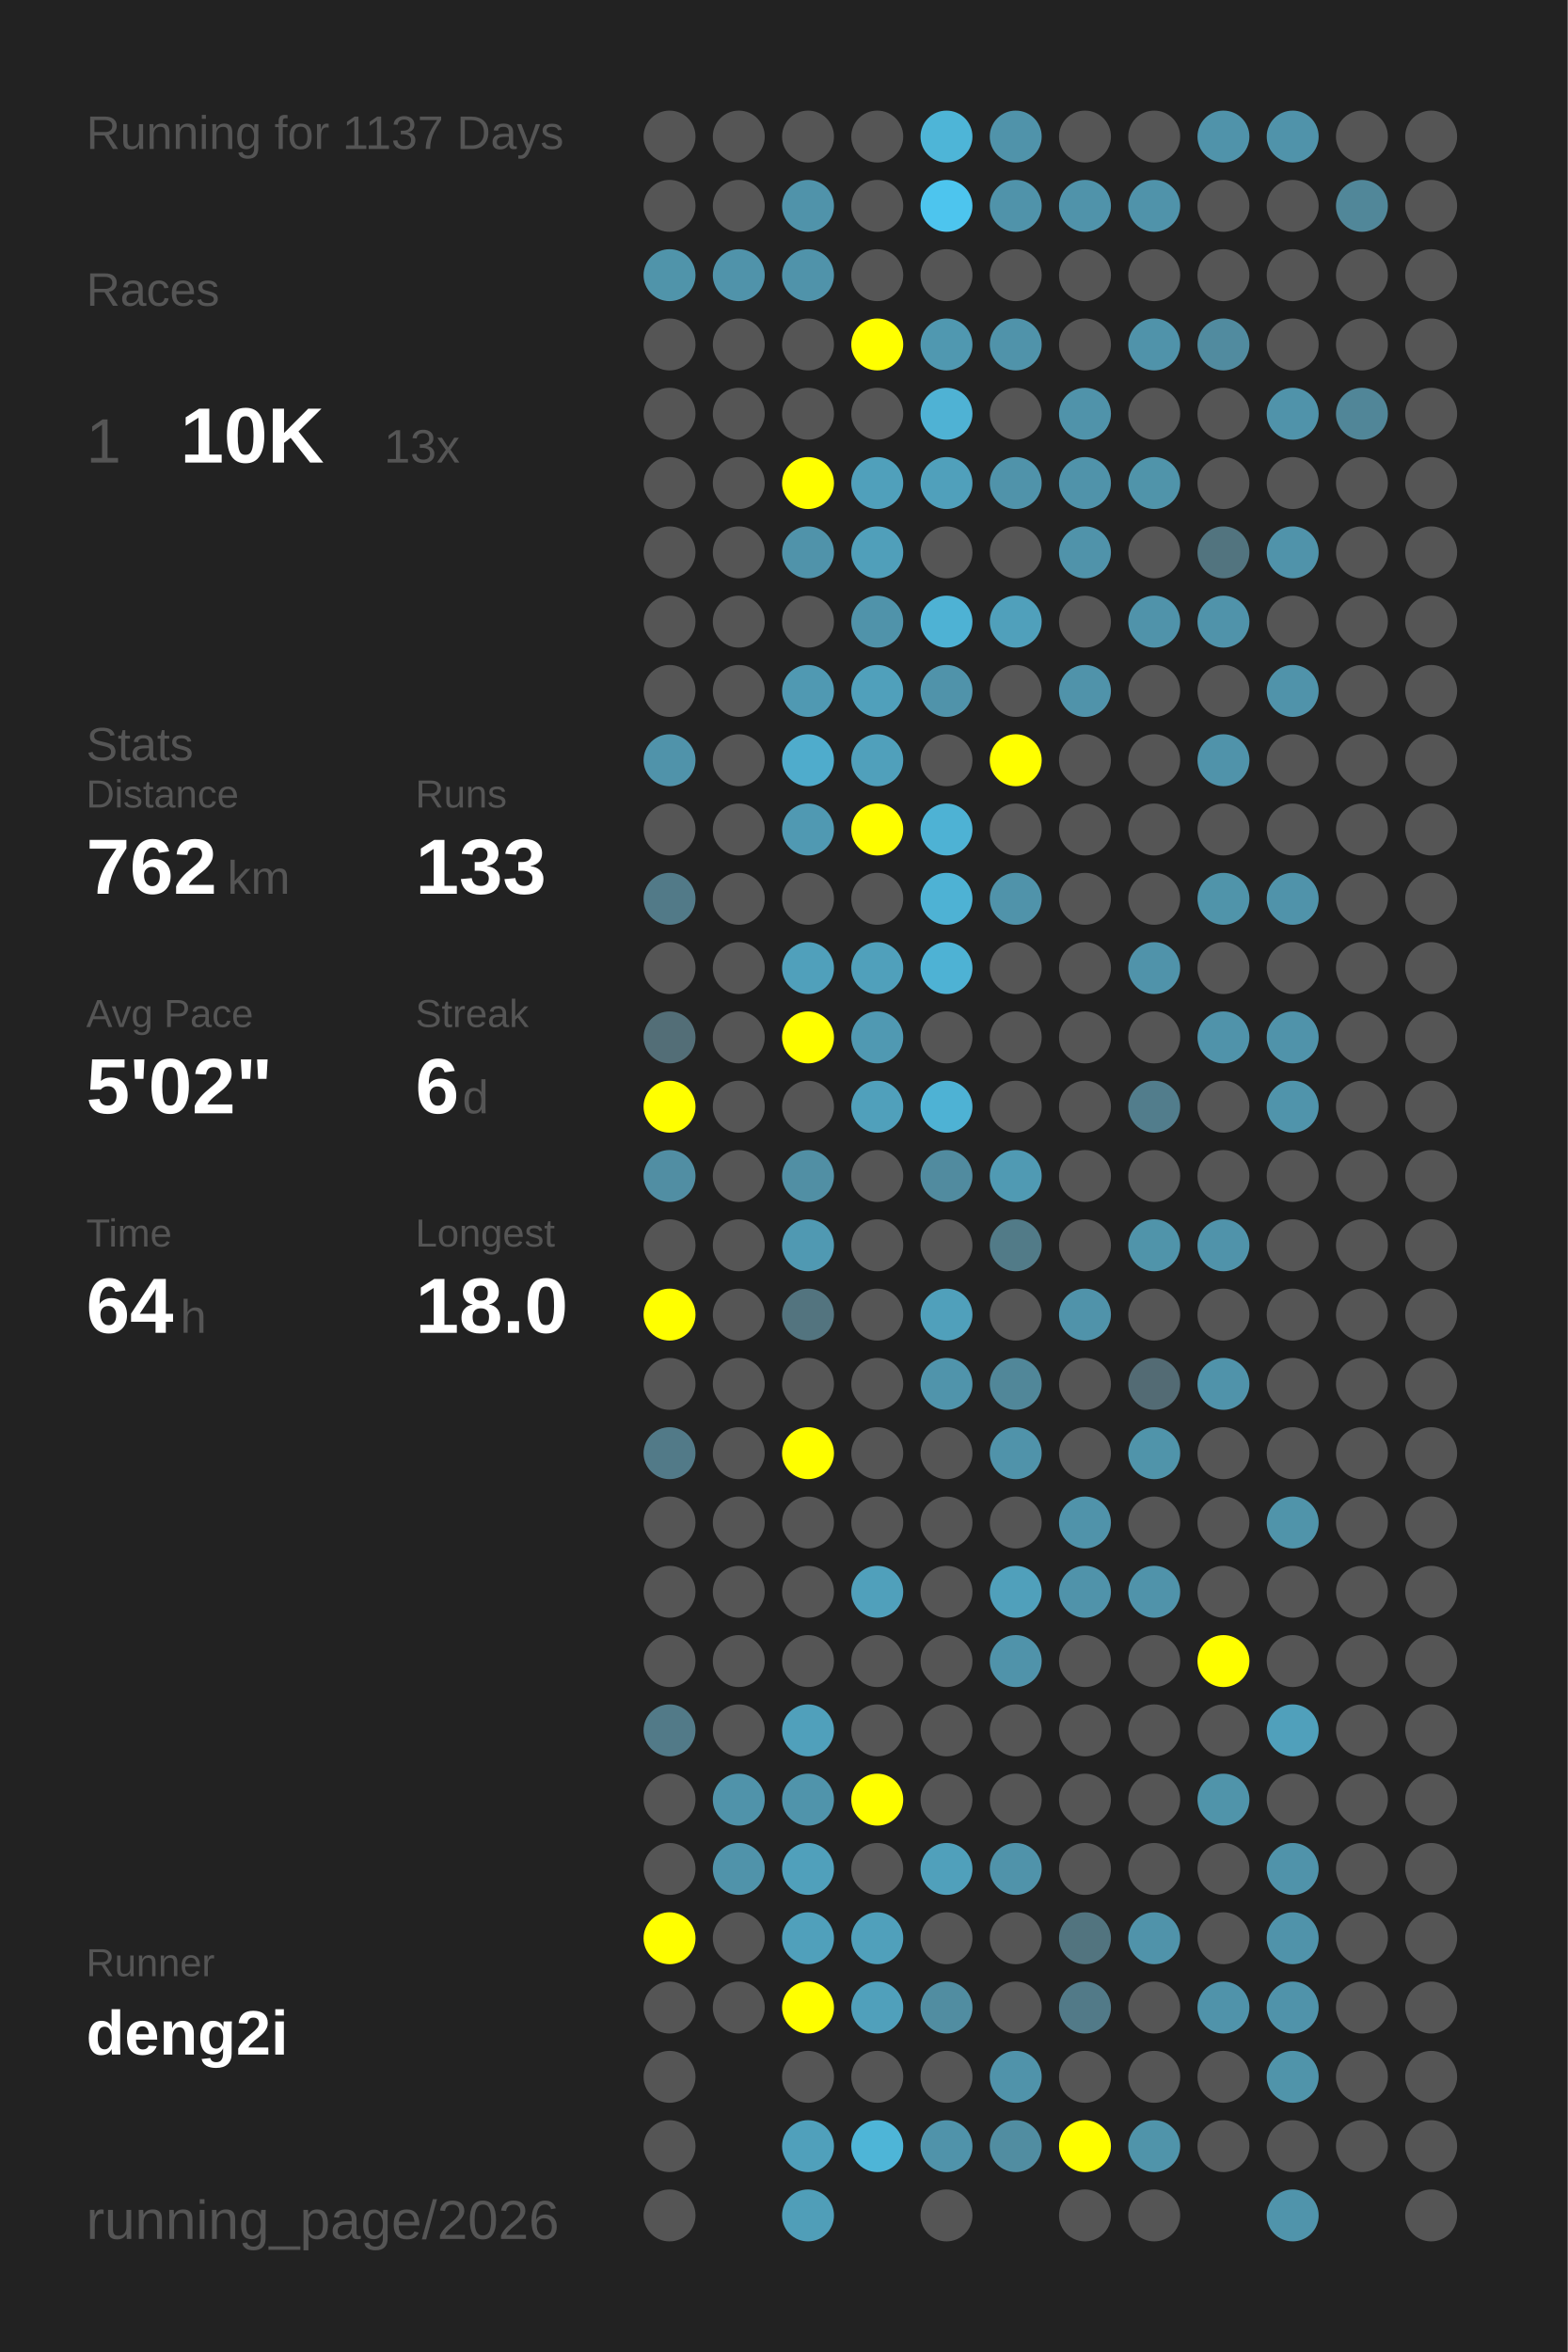
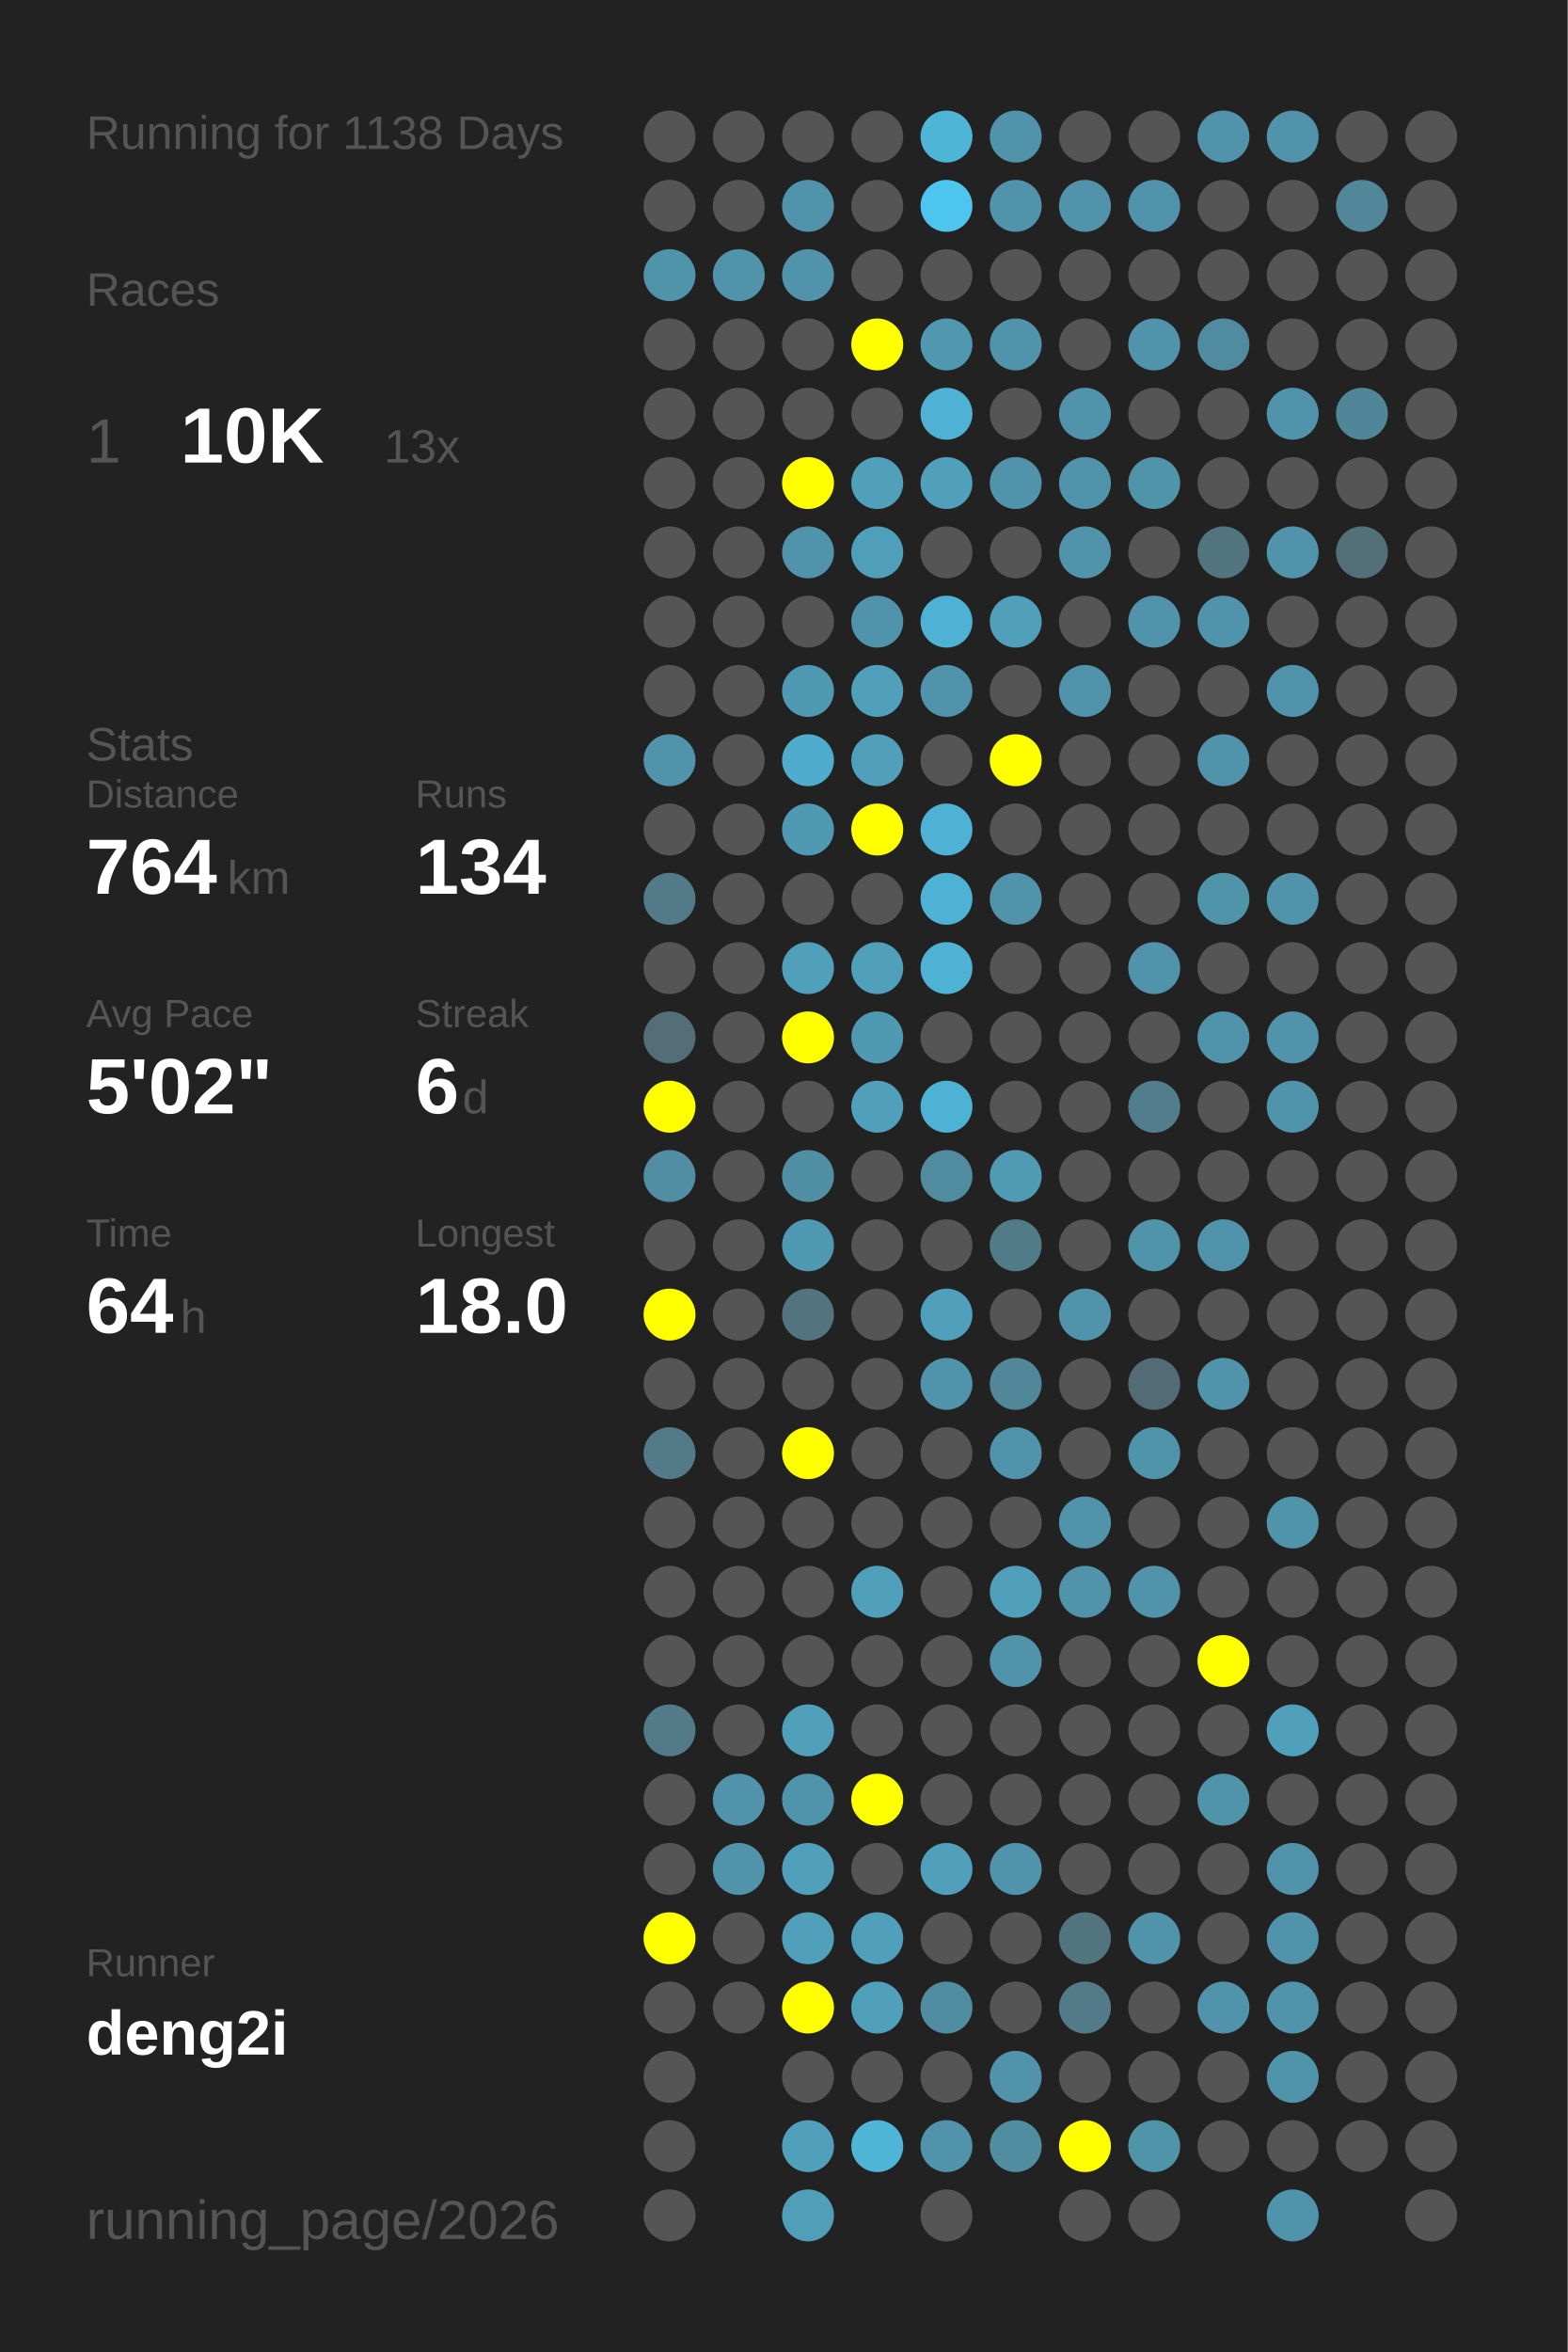
<svg xmlns="http://www.w3.org/2000/svg" baseProfile="full" height="300mm" version="1.1" viewBox="0,0,200,300" width="200mm">
  <defs />
  <rect fill="#222222" height="300" width="200" x="0" y="0" />
-   <text fill="#555555" style="font-size:6px; font-family:Arial;" x="11" y="19">Running for 1137 Days</text>
+   <text fill="#555555" style="font-size:6px; font-family:Arial;" x="11" y="19">Running for 1138 Days</text>
  <text fill="#555555" style="font-size:6px; font-family:Arial;" x="11" y="39">Races</text>
  <text fill="#555555" style="font-size:8px; font-family:Arial;" x="11" y="59">1</text>
  <text fill="#FFFFFF" style="font-size:10px; font-family:Arial; font-weight:bold;" x="23" y="59">10K</text>
  <text fill="#555555" style="font-size:6px; font-family:Arial;" x="49" y="59">13x</text>
  <text fill="#555555" style="font-size:6px; font-family:Arial;" x="11" y="97">Stats</text>
  <text fill="#555555" style="font-size:5px; font-family:Arial;" x="11" y="103">Distance</text>
-   <text fill="#FFFFFF" style="font-size:10px; font-family:Arial; font-weight:bold;" x="11" y="114">762</text>
+   <text fill="#FFFFFF" style="font-size:10px; font-family:Arial; font-weight:bold;" x="11" y="114">764</text>
  <text fill="#555555" style="font-size:6px; font-family:Arial;" x="29" y="114">km</text>
  <text fill="#555555" style="font-size:5px; font-family:Arial;" x="53" y="103">Runs</text>
-   <text fill="#FFFFFF" style="font-size:10px; font-family:Arial; font-weight:bold;" x="53" y="114">133</text>
+   <text fill="#FFFFFF" style="font-size:10px; font-family:Arial; font-weight:bold;" x="53" y="114">134</text>
  <text fill="#555555" style="font-size:5px; font-family:Arial;" x="11" y="131">Avg Pace</text>
  <text fill="#FFFFFF" style="font-size:10px; font-family:Arial; font-weight:bold;" x="11" y="142">5'02"</text>
  <text fill="#555555" style="font-size:5px; font-family:Arial;" x="53" y="131">Streak</text>
  <text fill="#FFFFFF" style="font-size:10px; font-family:Arial; font-weight:bold;" x="53" y="142">6</text>
  <text fill="#555555" style="font-size:6px; font-family:Arial;" x="59" y="142">d</text>
  <text fill="#555555" style="font-size:5px; font-family:Arial;" x="11" y="159">Time</text>
  <text fill="#FFFFFF" style="font-size:10px; font-family:Arial; font-weight:bold;" x="11" y="170">64</text>
  <text fill="#555555" style="font-size:6px; font-family:Arial;" x="23" y="170">h</text>
  <text fill="#555555" style="font-size:5px; font-family:Arial;" x="53" y="159">Longest</text>
  <text fill="#FFFFFF" style="font-size:10px; font-family:Arial; font-weight:bold;" x="53" y="170">18.0</text>
  <text fill="#555555" style="font-size:5px; font-family:Arial;" x="11" y="252.065">Runner</text>
  <text fill="#FFFFFF" style="font-size:8px; font-family:Arial; font-weight:bold;" x="11" y="262.065">deng2i</text>
  <text fill="#555555" style="font-size:7px; font-family:Arial;" x="11" y="285.581">running_page/2026</text>
  <circle cx="85.417" cy="17.419" fill="#555555" r="3.312" />
  <circle cx="85.417" cy="26.258" fill="#555555" r="3.312" />
  <circle cx="85.417" cy="35.097" fill="#5094aa" r="3.312" />
  <circle cx="85.417" cy="43.935" fill="#555555" r="3.312" />
  <circle cx="85.417" cy="52.774" fill="#555555" r="3.312" />
  <circle cx="85.417" cy="61.613" fill="#555555" r="3.312" />
  <circle cx="85.417" cy="70.452" fill="#555555" r="3.312" />
  <circle cx="85.417" cy="79.29" fill="#555555" r="3.312" />
  <circle cx="85.417" cy="88.129" fill="#555555" r="3.312" />
  <circle cx="85.417" cy="96.968" fill="#5093aa" r="3.312" />
  <circle cx="85.417" cy="105.806" fill="#555555" r="3.312" />
  <circle cx="85.417" cy="114.645" fill="#527a88" r="3.312" />
  <circle cx="85.417" cy="123.484" fill="#555555" r="3.312" />
  <circle cx="85.417" cy="132.323" fill="#536e77" r="3.312" />
  <circle cx="85.417" cy="141.161" fill="#FFFF00" r="3.312" />
  <circle cx="85.417" cy="150" fill="#518ea3" r="3.312" />
  <circle cx="85.417" cy="158.839" fill="#555555" r="3.312" />
  <circle cx="85.417" cy="167.677" fill="#FFFF00" r="3.312" />
  <circle cx="85.417" cy="176.516" fill="#555555" r="3.312" />
  <circle cx="85.417" cy="185.355" fill="#527a88" r="3.312" />
  <circle cx="85.417" cy="194.194" fill="#555555" r="3.312" />
  <circle cx="85.417" cy="203.032" fill="#555555" r="3.312" />
  <circle cx="85.417" cy="211.871" fill="#555555" r="3.312" />
  <circle cx="85.417" cy="220.71" fill="#527a88" r="3.312" />
  <circle cx="85.417" cy="229.548" fill="#555555" r="3.312" />
  <circle cx="85.417" cy="238.387" fill="#555555" r="3.312" />
  <circle cx="85.417" cy="247.226" fill="#FFFF00" r="3.312" />
  <circle cx="85.417" cy="256.065" fill="#555555" r="3.312" />
  <circle cx="85.417" cy="264.903" fill="#555555" r="3.312" />
  <circle cx="85.417" cy="273.742" fill="#555555" r="3.312" />
  <circle cx="85.417" cy="282.581" fill="#555555" r="3.312" />
  <circle cx="94.25" cy="17.419" fill="#555555" r="3.312" />
  <circle cx="94.25" cy="26.258" fill="#555555" r="3.312" />
  <circle cx="94.25" cy="35.097" fill="#5093aa" r="3.312" />
  <circle cx="94.25" cy="43.935" fill="#555555" r="3.312" />
  <circle cx="94.25" cy="52.774" fill="#555555" r="3.312" />
  <circle cx="94.25" cy="61.613" fill="#555555" r="3.312" />
  <circle cx="94.25" cy="70.452" fill="#555555" r="3.312" />
  <circle cx="94.25" cy="79.29" fill="#555555" r="3.312" />
  <circle cx="94.25" cy="88.129" fill="#555555" r="3.312" />
  <circle cx="94.25" cy="96.968" fill="#555555" r="3.312" />
  <circle cx="94.25" cy="105.806" fill="#555555" r="3.312" />
  <circle cx="94.25" cy="114.645" fill="#555555" r="3.312" />
  <circle cx="94.25" cy="123.484" fill="#555555" r="3.312" />
  <circle cx="94.25" cy="132.323" fill="#555555" r="3.312" />
  <circle cx="94.25" cy="141.161" fill="#555555" r="3.312" />
  <circle cx="94.25" cy="150" fill="#555555" r="3.312" />
  <circle cx="94.25" cy="158.839" fill="#555555" r="3.312" />
  <circle cx="94.25" cy="167.677" fill="#555555" r="3.312" />
  <circle cx="94.25" cy="176.516" fill="#555555" r="3.312" />
  <circle cx="94.25" cy="185.355" fill="#555555" r="3.312" />
  <circle cx="94.25" cy="194.194" fill="#555555" r="3.312" />
  <circle cx="94.25" cy="203.032" fill="#555555" r="3.312" />
  <circle cx="94.25" cy="211.871" fill="#555555" r="3.312" />
  <circle cx="94.25" cy="220.71" fill="#555555" r="3.312" />
  <circle cx="94.25" cy="229.548" fill="#5093aa" r="3.312" />
  <circle cx="94.25" cy="238.387" fill="#5093aa" r="3.312" />
  <circle cx="94.25" cy="247.226" fill="#555555" r="3.312" />
  <circle cx="94.25" cy="256.065" fill="#555555" r="3.312" />
  <circle cx="103.083" cy="17.419" fill="#555555" r="3.312" />
  <circle cx="103.083" cy="26.258" fill="#5093aa" r="3.312" />
  <circle cx="103.083" cy="35.097" fill="#5093aa" r="3.312" />
  <circle cx="103.083" cy="43.935" fill="#555555" r="3.312" />
  <circle cx="103.083" cy="52.774" fill="#555555" r="3.312" />
  <circle cx="103.083" cy="61.613" fill="#FFFF00" r="3.312" />
  <circle cx="103.083" cy="70.452" fill="#5093aa" r="3.312" />
  <circle cx="103.083" cy="79.29" fill="#555555" r="3.312" />
  <circle cx="103.083" cy="88.129" fill="#5099b2" r="3.312" />
  <circle cx="103.083" cy="96.968" fill="#4faccc" r="3.312" />
  <circle cx="103.083" cy="105.806" fill="#5099b2" r="3.312" />
  <circle cx="103.083" cy="114.645" fill="#555555" r="3.312" />
  <circle cx="103.083" cy="123.484" fill="#50a0bb" r="3.312" />
  <circle cx="103.083" cy="132.323" fill="#FFFF00" r="3.312" />
  <circle cx="103.083" cy="141.161" fill="#555555" r="3.312" />
  <circle cx="103.083" cy="150" fill="#518fa4" r="3.312" />
  <circle cx="103.083" cy="158.839" fill="#5099b2" r="3.312" />
  <circle cx="103.083" cy="167.677" fill="#53747f" r="3.312" />
  <circle cx="103.083" cy="176.516" fill="#555555" r="3.312" />
  <circle cx="103.083" cy="185.355" fill="#FFFF00" r="3.312" />
  <circle cx="103.083" cy="194.194" fill="#555555" r="3.312" />
  <circle cx="103.083" cy="203.032" fill="#555555" r="3.312" />
  <circle cx="103.083" cy="211.871" fill="#555555" r="3.312" />
  <circle cx="103.083" cy="220.71" fill="#50a0bb" r="3.312" />
  <circle cx="103.083" cy="229.548" fill="#5094ab" r="3.312" />
  <circle cx="103.083" cy="238.387" fill="#50a0bb" r="3.312" />
  <circle cx="103.083" cy="247.226" fill="#50a0bb" r="3.312" />
  <circle cx="103.083" cy="256.065" fill="#FFFF00" r="3.312" />
  <circle cx="103.083" cy="264.903" fill="#555555" r="3.312" />
  <circle cx="103.083" cy="273.742" fill="#50a0bb" r="3.312" />
  <circle cx="103.083" cy="282.581" fill="#509eb8" r="3.312" />
  <circle cx="111.917" cy="17.419" fill="#555555" r="3.312" />
  <circle cx="111.917" cy="26.258" fill="#555555" r="3.312" />
  <circle cx="111.917" cy="35.097" fill="#555555" r="3.312" />
  <circle cx="111.917" cy="43.935" fill="#FFFF00" r="3.312" />
  <circle cx="111.917" cy="52.774" fill="#555555" r="3.312" />
  <circle cx="111.917" cy="61.613" fill="#50a0bb" r="3.312" />
  <circle cx="111.917" cy="70.452" fill="#509fba" r="3.312" />
  <circle cx="111.917" cy="79.29" fill="#5093aa" r="3.312" />
  <circle cx="111.917" cy="88.129" fill="#50a0bb" r="3.312" />
  <circle cx="111.917" cy="96.968" fill="#50a0bb" r="3.312" />
  <circle cx="111.917" cy="105.806" fill="#FFFF00" r="3.312" />
  <circle cx="111.917" cy="114.645" fill="#555555" r="3.312" />
  <circle cx="111.917" cy="123.484" fill="#50a0bb" r="3.312" />
  <circle cx="111.917" cy="132.323" fill="#5099b2" r="3.312" />
  <circle cx="111.917" cy="141.161" fill="#50a0bb" r="3.312" />
  <circle cx="111.917" cy="150" fill="#555555" r="3.312" />
  <circle cx="111.917" cy="158.839" fill="#555555" r="3.312" />
  <circle cx="111.917" cy="167.677" fill="#555555" r="3.312" />
  <circle cx="111.917" cy="176.516" fill="#555555" r="3.312" />
  <circle cx="111.917" cy="185.355" fill="#555555" r="3.312" />
  <circle cx="111.917" cy="194.194" fill="#555555" r="3.312" />
  <circle cx="111.917" cy="203.032" fill="#50a0bb" r="3.312" />
  <circle cx="111.917" cy="211.871" fill="#555555" r="3.312" />
  <circle cx="111.917" cy="220.71" fill="#555555" r="3.312" />
  <circle cx="111.917" cy="229.548" fill="#FFFF00" r="3.312" />
  <circle cx="111.917" cy="238.387" fill="#555555" r="3.312" />
  <circle cx="111.917" cy="247.226" fill="#50a0bb" r="3.312" />
  <circle cx="111.917" cy="256.065" fill="#50a0bb" r="3.312" />
  <circle cx="111.917" cy="264.903" fill="#555555" r="3.312" />
  <circle cx="111.917" cy="273.742" fill="#4eb5d7" r="3.312" />
  <circle cx="120.75" cy="17.419" fill="#4eb5d7" r="3.312" />
  <circle cx="120.75" cy="26.258" fill="#4dc5ee" r="3.312" />
  <circle cx="120.75" cy="35.097" fill="#555555" r="3.312" />
  <circle cx="120.75" cy="43.935" fill="#5098b0" r="3.312" />
  <circle cx="120.75" cy="52.774" fill="#4fb2d4" r="3.312" />
  <circle cx="120.75" cy="61.613" fill="#50a0bb" r="3.312" />
  <circle cx="120.75" cy="70.452" fill="#555555" r="3.312" />
  <circle cx="120.75" cy="79.29" fill="#4eb2d4" r="3.312" />
  <circle cx="120.75" cy="88.129" fill="#5093aa" r="3.312" />
  <circle cx="120.75" cy="96.968" fill="#555555" r="3.312" />
  <circle cx="120.75" cy="105.806" fill="#4eb2d4" r="3.312" />
  <circle cx="120.75" cy="114.645" fill="#4eb2d4" r="3.312" />
  <circle cx="120.75" cy="123.484" fill="#4eb2d4" r="3.312" />
  <circle cx="120.75" cy="132.323" fill="#555555" r="3.312" />
  <circle cx="120.75" cy="141.161" fill="#4eb2d4" r="3.312" />
  <circle cx="120.75" cy="150" fill="#518b9f" r="3.312" />
  <circle cx="120.75" cy="158.839" fill="#555555" r="3.312" />
  <circle cx="120.75" cy="167.677" fill="#50a0bb" r="3.312" />
  <circle cx="120.75" cy="176.516" fill="#5094ab" r="3.312" />
  <circle cx="120.75" cy="185.355" fill="#555555" r="3.312" />
  <circle cx="120.75" cy="194.194" fill="#555555" r="3.312" />
  <circle cx="120.75" cy="203.032" fill="#555555" r="3.312" />
  <circle cx="120.75" cy="211.871" fill="#555555" r="3.312" />
  <circle cx="120.75" cy="220.71" fill="#555555" r="3.312" />
  <circle cx="120.75" cy="229.548" fill="#555555" r="3.312" />
  <circle cx="120.75" cy="238.387" fill="#50a0bb" r="3.312" />
  <circle cx="120.75" cy="247.226" fill="#555555" r="3.312" />
  <circle cx="120.75" cy="256.065" fill="#518da1" r="3.312" />
  <circle cx="120.75" cy="264.903" fill="#555555" r="3.312" />
  <circle cx="120.75" cy="273.742" fill="#5093aa" r="3.312" />
  <circle cx="120.75" cy="282.581" fill="#555555" r="3.312" />
  <circle cx="129.583" cy="17.419" fill="#5093aa" r="3.312" />
  <circle cx="129.583" cy="26.258" fill="#5093aa" r="3.312" />
  <circle cx="129.583" cy="35.097" fill="#555555" r="3.312" />
  <circle cx="129.583" cy="43.935" fill="#5093aa" r="3.312" />
  <circle cx="129.583" cy="52.774" fill="#555555" r="3.312" />
  <circle cx="129.583" cy="61.613" fill="#5093aa" r="3.312" />
  <circle cx="129.583" cy="70.452" fill="#555555" r="3.312" />
  <circle cx="129.583" cy="79.29" fill="#50a0bb" r="3.312" />
  <circle cx="129.583" cy="88.129" fill="#555555" r="3.312" />
  <circle cx="129.583" cy="96.968" fill="#FFFF00" r="3.312" />
  <circle cx="129.583" cy="105.806" fill="#555555" r="3.312" />
  <circle cx="129.583" cy="114.645" fill="#5093aa" r="3.312" />
  <circle cx="129.583" cy="123.484" fill="#555555" r="3.312" />
  <circle cx="129.583" cy="132.323" fill="#555555" r="3.312" />
  <circle cx="129.583" cy="141.161" fill="#555555" r="3.312" />
  <circle cx="129.583" cy="150" fill="#509ab3" r="3.312" />
  <circle cx="129.583" cy="158.839" fill="#527b88" r="3.312" />
  <circle cx="129.583" cy="167.677" fill="#555555" r="3.312" />
  <circle cx="129.583" cy="176.516" fill="#518799" r="3.312" />
  <circle cx="129.583" cy="185.355" fill="#5093aa" r="3.312" />
  <circle cx="129.583" cy="194.194" fill="#555555" r="3.312" />
  <circle cx="129.583" cy="203.032" fill="#50a0bb" r="3.312" />
  <circle cx="129.583" cy="211.871" fill="#5093aa" r="3.312" />
  <circle cx="129.583" cy="220.71" fill="#555555" r="3.312" />
  <circle cx="129.583" cy="229.548" fill="#555555" r="3.312" />
  <circle cx="129.583" cy="238.387" fill="#5093aa" r="3.312" />
  <circle cx="129.583" cy="247.226" fill="#555555" r="3.312" />
  <circle cx="129.583" cy="256.065" fill="#555555" r="3.312" />
  <circle cx="129.583" cy="264.903" fill="#5093aa" r="3.312" />
  <circle cx="129.583" cy="273.742" fill="#518da1" r="3.312" />
  <circle cx="138.417" cy="17.419" fill="#555555" r="3.312" />
  <circle cx="138.417" cy="26.258" fill="#5093aa" r="3.312" />
  <circle cx="138.417" cy="35.097" fill="#555555" r="3.312" />
  <circle cx="138.417" cy="43.935" fill="#555555" r="3.312" />
  <circle cx="138.417" cy="52.774" fill="#5093aa" r="3.312" />
  <circle cx="138.417" cy="61.613" fill="#5093aa" r="3.312" />
  <circle cx="138.417" cy="70.452" fill="#5093aa" r="3.312" />
  <circle cx="138.417" cy="79.29" fill="#555555" r="3.312" />
  <circle cx="138.417" cy="88.129" fill="#5093aa" r="3.312" />
  <circle cx="138.417" cy="96.968" fill="#555555" r="3.312" />
  <circle cx="138.417" cy="105.806" fill="#555555" r="3.312" />
  <circle cx="138.417" cy="114.645" fill="#555555" r="3.312" />
  <circle cx="138.417" cy="123.484" fill="#555555" r="3.312" />
  <circle cx="138.417" cy="132.323" fill="#555555" r="3.312" />
  <circle cx="138.417" cy="141.161" fill="#555555" r="3.312" />
  <circle cx="138.417" cy="150" fill="#555555" r="3.312" />
  <circle cx="138.417" cy="158.839" fill="#555555" r="3.312" />
  <circle cx="138.417" cy="167.677" fill="#5093aa" r="3.312" />
  <circle cx="138.417" cy="176.516" fill="#555555" r="3.312" />
  <circle cx="138.417" cy="185.355" fill="#555555" r="3.312" />
  <circle cx="138.417" cy="194.194" fill="#5093aa" r="3.312" />
  <circle cx="138.417" cy="203.032" fill="#5093aa" r="3.312" />
  <circle cx="138.417" cy="211.871" fill="#555555" r="3.312" />
  <circle cx="138.417" cy="220.71" fill="#555555" r="3.312" />
  <circle cx="138.417" cy="229.548" fill="#555555" r="3.312" />
  <circle cx="138.417" cy="238.387" fill="#555555" r="3.312" />
  <circle cx="138.417" cy="247.226" fill="#52747f" r="3.312" />
  <circle cx="138.417" cy="256.065" fill="#527a88" r="3.312" />
  <circle cx="138.417" cy="264.903" fill="#555555" r="3.312" />
  <circle cx="138.417" cy="273.742" fill="#FFFF00" r="3.312" />
  <circle cx="138.417" cy="282.581" fill="#555555" r="3.312" />
  <circle cx="147.25" cy="17.419" fill="#555555" r="3.312" />
  <circle cx="147.25" cy="26.258" fill="#5093aa" r="3.312" />
  <circle cx="147.25" cy="35.097" fill="#555555" r="3.312" />
  <circle cx="147.25" cy="43.935" fill="#5093aa" r="3.312" />
  <circle cx="147.25" cy="52.774" fill="#555555" r="3.312" />
  <circle cx="147.25" cy="61.613" fill="#5094aa" r="3.312" />
  <circle cx="147.25" cy="70.452" fill="#555555" r="3.312" />
  <circle cx="147.25" cy="79.29" fill="#5093aa" r="3.312" />
  <circle cx="147.25" cy="88.129" fill="#555555" r="3.312" />
  <circle cx="147.25" cy="96.968" fill="#555555" r="3.312" />
  <circle cx="147.25" cy="105.806" fill="#555555" r="3.312" />
  <circle cx="147.25" cy="114.645" fill="#555555" r="3.312" />
  <circle cx="147.25" cy="123.484" fill="#5093aa" r="3.312" />
  <circle cx="147.25" cy="132.323" fill="#555555" r="3.312" />
  <circle cx="147.25" cy="141.161" fill="#527d8c" r="3.312" />
  <circle cx="147.25" cy="150" fill="#555555" r="3.312" />
  <circle cx="147.25" cy="158.839" fill="#5094aa" r="3.312" />
  <circle cx="147.25" cy="167.677" fill="#555555" r="3.312" />
  <circle cx="147.25" cy="176.516" fill="#536b74" r="3.312" />
  <circle cx="147.25" cy="185.355" fill="#5094aa" r="3.312" />
  <circle cx="147.25" cy="194.194" fill="#555555" r="3.312" />
  <circle cx="147.25" cy="203.032" fill="#5093aa" r="3.312" />
  <circle cx="147.25" cy="211.871" fill="#555555" r="3.312" />
  <circle cx="147.25" cy="220.71" fill="#555555" r="3.312" />
  <circle cx="147.25" cy="229.548" fill="#555555" r="3.312" />
  <circle cx="147.25" cy="238.387" fill="#555555" r="3.312" />
  <circle cx="147.25" cy="247.226" fill="#5093aa" r="3.312" />
  <circle cx="147.25" cy="256.065" fill="#555555" r="3.312" />
  <circle cx="147.25" cy="264.903" fill="#555555" r="3.312" />
  <circle cx="147.25" cy="273.742" fill="#5094aa" r="3.312" />
  <circle cx="147.25" cy="282.581" fill="#555555" r="3.312" />
  <circle cx="156.083" cy="17.419" fill="#5093aa" r="3.312" />
  <circle cx="156.083" cy="26.258" fill="#555555" r="3.312" />
  <circle cx="156.083" cy="35.097" fill="#555555" r="3.312" />
  <circle cx="156.083" cy="43.935" fill="#518b9f" r="3.312" />
  <circle cx="156.083" cy="52.774" fill="#555555" r="3.312" />
  <circle cx="156.083" cy="61.613" fill="#555555" r="3.312" />
  <circle cx="156.083" cy="70.452" fill="#52747f" r="3.312" />
  <circle cx="156.083" cy="79.29" fill="#5093aa" r="3.312" />
  <circle cx="156.083" cy="88.129" fill="#555555" r="3.312" />
  <circle cx="156.083" cy="96.968" fill="#5093aa" r="3.312" />
  <circle cx="156.083" cy="105.806" fill="#555555" r="3.312" />
  <circle cx="156.083" cy="114.645" fill="#5094aa" r="3.312" />
  <circle cx="156.083" cy="123.484" fill="#555555" r="3.312" />
  <circle cx="156.083" cy="132.323" fill="#5093aa" r="3.312" />
  <circle cx="156.083" cy="141.161" fill="#555555" r="3.312" />
  <circle cx="156.083" cy="150" fill="#555555" r="3.312" />
  <circle cx="156.083" cy="158.839" fill="#5093aa" r="3.312" />
  <circle cx="156.083" cy="167.677" fill="#555555" r="3.312" />
  <circle cx="156.083" cy="176.516" fill="#5093aa" r="3.312" />
  <circle cx="156.083" cy="185.355" fill="#555555" r="3.312" />
  <circle cx="156.083" cy="194.194" fill="#555555" r="3.312" />
  <circle cx="156.083" cy="203.032" fill="#555555" r="3.312" />
  <circle cx="156.083" cy="211.871" fill="#FFFF00" r="3.312" />
  <circle cx="156.083" cy="220.71" fill="#555555" r="3.312" />
  <circle cx="156.083" cy="229.548" fill="#5094aa" r="3.312" />
  <circle cx="156.083" cy="238.387" fill="#555555" r="3.312" />
  <circle cx="156.083" cy="247.226" fill="#555555" r="3.312" />
  <circle cx="156.083" cy="256.065" fill="#5093aa" r="3.312" />
  <circle cx="156.083" cy="264.903" fill="#555555" r="3.312" />
  <circle cx="156.083" cy="273.742" fill="#555555" r="3.312" />
  <circle cx="164.917" cy="17.419" fill="#5093aa" r="3.312" />
  <circle cx="164.917" cy="26.258" fill="#555555" r="3.312" />
  <circle cx="164.917" cy="35.097" fill="#555555" r="3.312" />
  <circle cx="164.917" cy="43.935" fill="#555555" r="3.312" />
  <circle cx="164.917" cy="52.774" fill="#5093aa" r="3.312" />
  <circle cx="164.917" cy="61.613" fill="#555555" r="3.312" />
  <circle cx="164.917" cy="70.452" fill="#5093aa" r="3.312" />
  <circle cx="164.917" cy="79.29" fill="#555555" r="3.312" />
  <circle cx="164.917" cy="88.129" fill="#5093aa" r="3.312" />
  <circle cx="164.917" cy="96.968" fill="#555555" r="3.312" />
  <circle cx="164.917" cy="105.806" fill="#555555" r="3.312" />
  <circle cx="164.917" cy="114.645" fill="#5093aa" r="3.312" />
  <circle cx="164.917" cy="123.484" fill="#555555" r="3.312" />
  <circle cx="164.917" cy="132.323" fill="#5093aa" r="3.312" />
  <circle cx="164.917" cy="141.161" fill="#5094ab" r="3.312" />
  <circle cx="164.917" cy="150" fill="#555555" r="3.312" />
  <circle cx="164.917" cy="158.839" fill="#555555" r="3.312" />
  <circle cx="164.917" cy="167.677" fill="#555555" r="3.312" />
  <circle cx="164.917" cy="176.516" fill="#555555" r="3.312" />
  <circle cx="164.917" cy="185.355" fill="#555555" r="3.312" />
  <circle cx="164.917" cy="194.194" fill="#5094aa" r="3.312" />
  <circle cx="164.917" cy="203.032" fill="#555555" r="3.312" />
  <circle cx="164.917" cy="211.871" fill="#555555" r="3.312" />
  <circle cx="164.917" cy="220.71" fill="#50a0bb" r="3.312" />
  <circle cx="164.917" cy="229.548" fill="#555555" r="3.312" />
  <circle cx="164.917" cy="238.387" fill="#5093aa" r="3.312" />
  <circle cx="164.917" cy="247.226" fill="#5093aa" r="3.312" />
  <circle cx="164.917" cy="256.065" fill="#5093aa" r="3.312" />
  <circle cx="164.917" cy="264.903" fill="#5094aa" r="3.312" />
  <circle cx="164.917" cy="273.742" fill="#555555" r="3.312" />
  <circle cx="164.917" cy="282.581" fill="#5094ab" r="3.312" />
  <circle cx="173.75" cy="17.419" fill="#555555" r="3.312" />
  <circle cx="173.75" cy="26.258" fill="#518799" r="3.312" />
  <circle cx="173.75" cy="35.097" fill="#555555" r="3.312" />
  <circle cx="173.75" cy="43.935" fill="#555555" r="3.312" />
  <circle cx="173.75" cy="52.774" fill="#518698" r="3.312" />
  <circle cx="173.75" cy="61.613" fill="#555555" r="3.312" />
-   <circle cx="173.75" cy="70.452" fill="#555555" r="3.312" />
+   <circle cx="173.75" cy="70.452" fill="#536f78" r="3.312" />
  <circle cx="173.75" cy="79.29" fill="#555555" r="3.312" />
  <circle cx="173.75" cy="88.129" fill="#555555" r="3.312" />
  <circle cx="173.75" cy="96.968" fill="#555555" r="3.312" />
  <circle cx="173.75" cy="105.806" fill="#555555" r="3.312" />
  <circle cx="173.75" cy="114.645" fill="#555555" r="3.312" />
  <circle cx="173.75" cy="123.484" fill="#555555" r="3.312" />
  <circle cx="173.75" cy="132.323" fill="#555555" r="3.312" />
  <circle cx="173.75" cy="141.161" fill="#555555" r="3.312" />
  <circle cx="173.75" cy="150" fill="#555555" r="3.312" />
  <circle cx="173.75" cy="158.839" fill="#555555" r="3.312" />
  <circle cx="173.75" cy="167.677" fill="#555555" r="3.312" />
  <circle cx="173.75" cy="176.516" fill="#555555" r="3.312" />
  <circle cx="173.75" cy="185.355" fill="#555555" r="3.312" />
  <circle cx="173.75" cy="194.194" fill="#555555" r="3.312" />
  <circle cx="173.75" cy="203.032" fill="#555555" r="3.312" />
  <circle cx="173.75" cy="211.871" fill="#555555" r="3.312" />
  <circle cx="173.75" cy="220.71" fill="#555555" r="3.312" />
  <circle cx="173.75" cy="229.548" fill="#555555" r="3.312" />
  <circle cx="173.75" cy="238.387" fill="#555555" r="3.312" />
  <circle cx="173.75" cy="247.226" fill="#555555" r="3.312" />
  <circle cx="173.75" cy="256.065" fill="#555555" r="3.312" />
  <circle cx="173.75" cy="264.903" fill="#555555" r="3.312" />
  <circle cx="173.75" cy="273.742" fill="#555555" r="3.312" />
  <circle cx="182.583" cy="17.419" fill="#555555" r="3.312" />
  <circle cx="182.583" cy="26.258" fill="#555555" r="3.312" />
  <circle cx="182.583" cy="35.097" fill="#555555" r="3.312" />
  <circle cx="182.583" cy="43.935" fill="#555555" r="3.312" />
  <circle cx="182.583" cy="52.774" fill="#555555" r="3.312" />
  <circle cx="182.583" cy="61.613" fill="#555555" r="3.312" />
  <circle cx="182.583" cy="70.452" fill="#555555" r="3.312" />
  <circle cx="182.583" cy="79.29" fill="#555555" r="3.312" />
  <circle cx="182.583" cy="88.129" fill="#555555" r="3.312" />
  <circle cx="182.583" cy="96.968" fill="#555555" r="3.312" />
  <circle cx="182.583" cy="105.806" fill="#555555" r="3.312" />
  <circle cx="182.583" cy="114.645" fill="#555555" r="3.312" />
  <circle cx="182.583" cy="123.484" fill="#555555" r="3.312" />
  <circle cx="182.583" cy="132.323" fill="#555555" r="3.312" />
  <circle cx="182.583" cy="141.161" fill="#555555" r="3.312" />
  <circle cx="182.583" cy="150" fill="#555555" r="3.312" />
  <circle cx="182.583" cy="158.839" fill="#555555" r="3.312" />
  <circle cx="182.583" cy="167.677" fill="#555555" r="3.312" />
  <circle cx="182.583" cy="176.516" fill="#555555" r="3.312" />
  <circle cx="182.583" cy="185.355" fill="#555555" r="3.312" />
  <circle cx="182.583" cy="194.194" fill="#555555" r="3.312" />
  <circle cx="182.583" cy="203.032" fill="#555555" r="3.312" />
  <circle cx="182.583" cy="211.871" fill="#555555" r="3.312" />
  <circle cx="182.583" cy="220.71" fill="#555555" r="3.312" />
  <circle cx="182.583" cy="229.548" fill="#555555" r="3.312" />
  <circle cx="182.583" cy="238.387" fill="#555555" r="3.312" />
  <circle cx="182.583" cy="247.226" fill="#555555" r="3.312" />
  <circle cx="182.583" cy="256.065" fill="#555555" r="3.312" />
  <circle cx="182.583" cy="264.903" fill="#555555" r="3.312" />
  <circle cx="182.583" cy="273.742" fill="#555555" r="3.312" />
  <circle cx="182.583" cy="282.581" fill="#555555" r="3.312" />
</svg>
